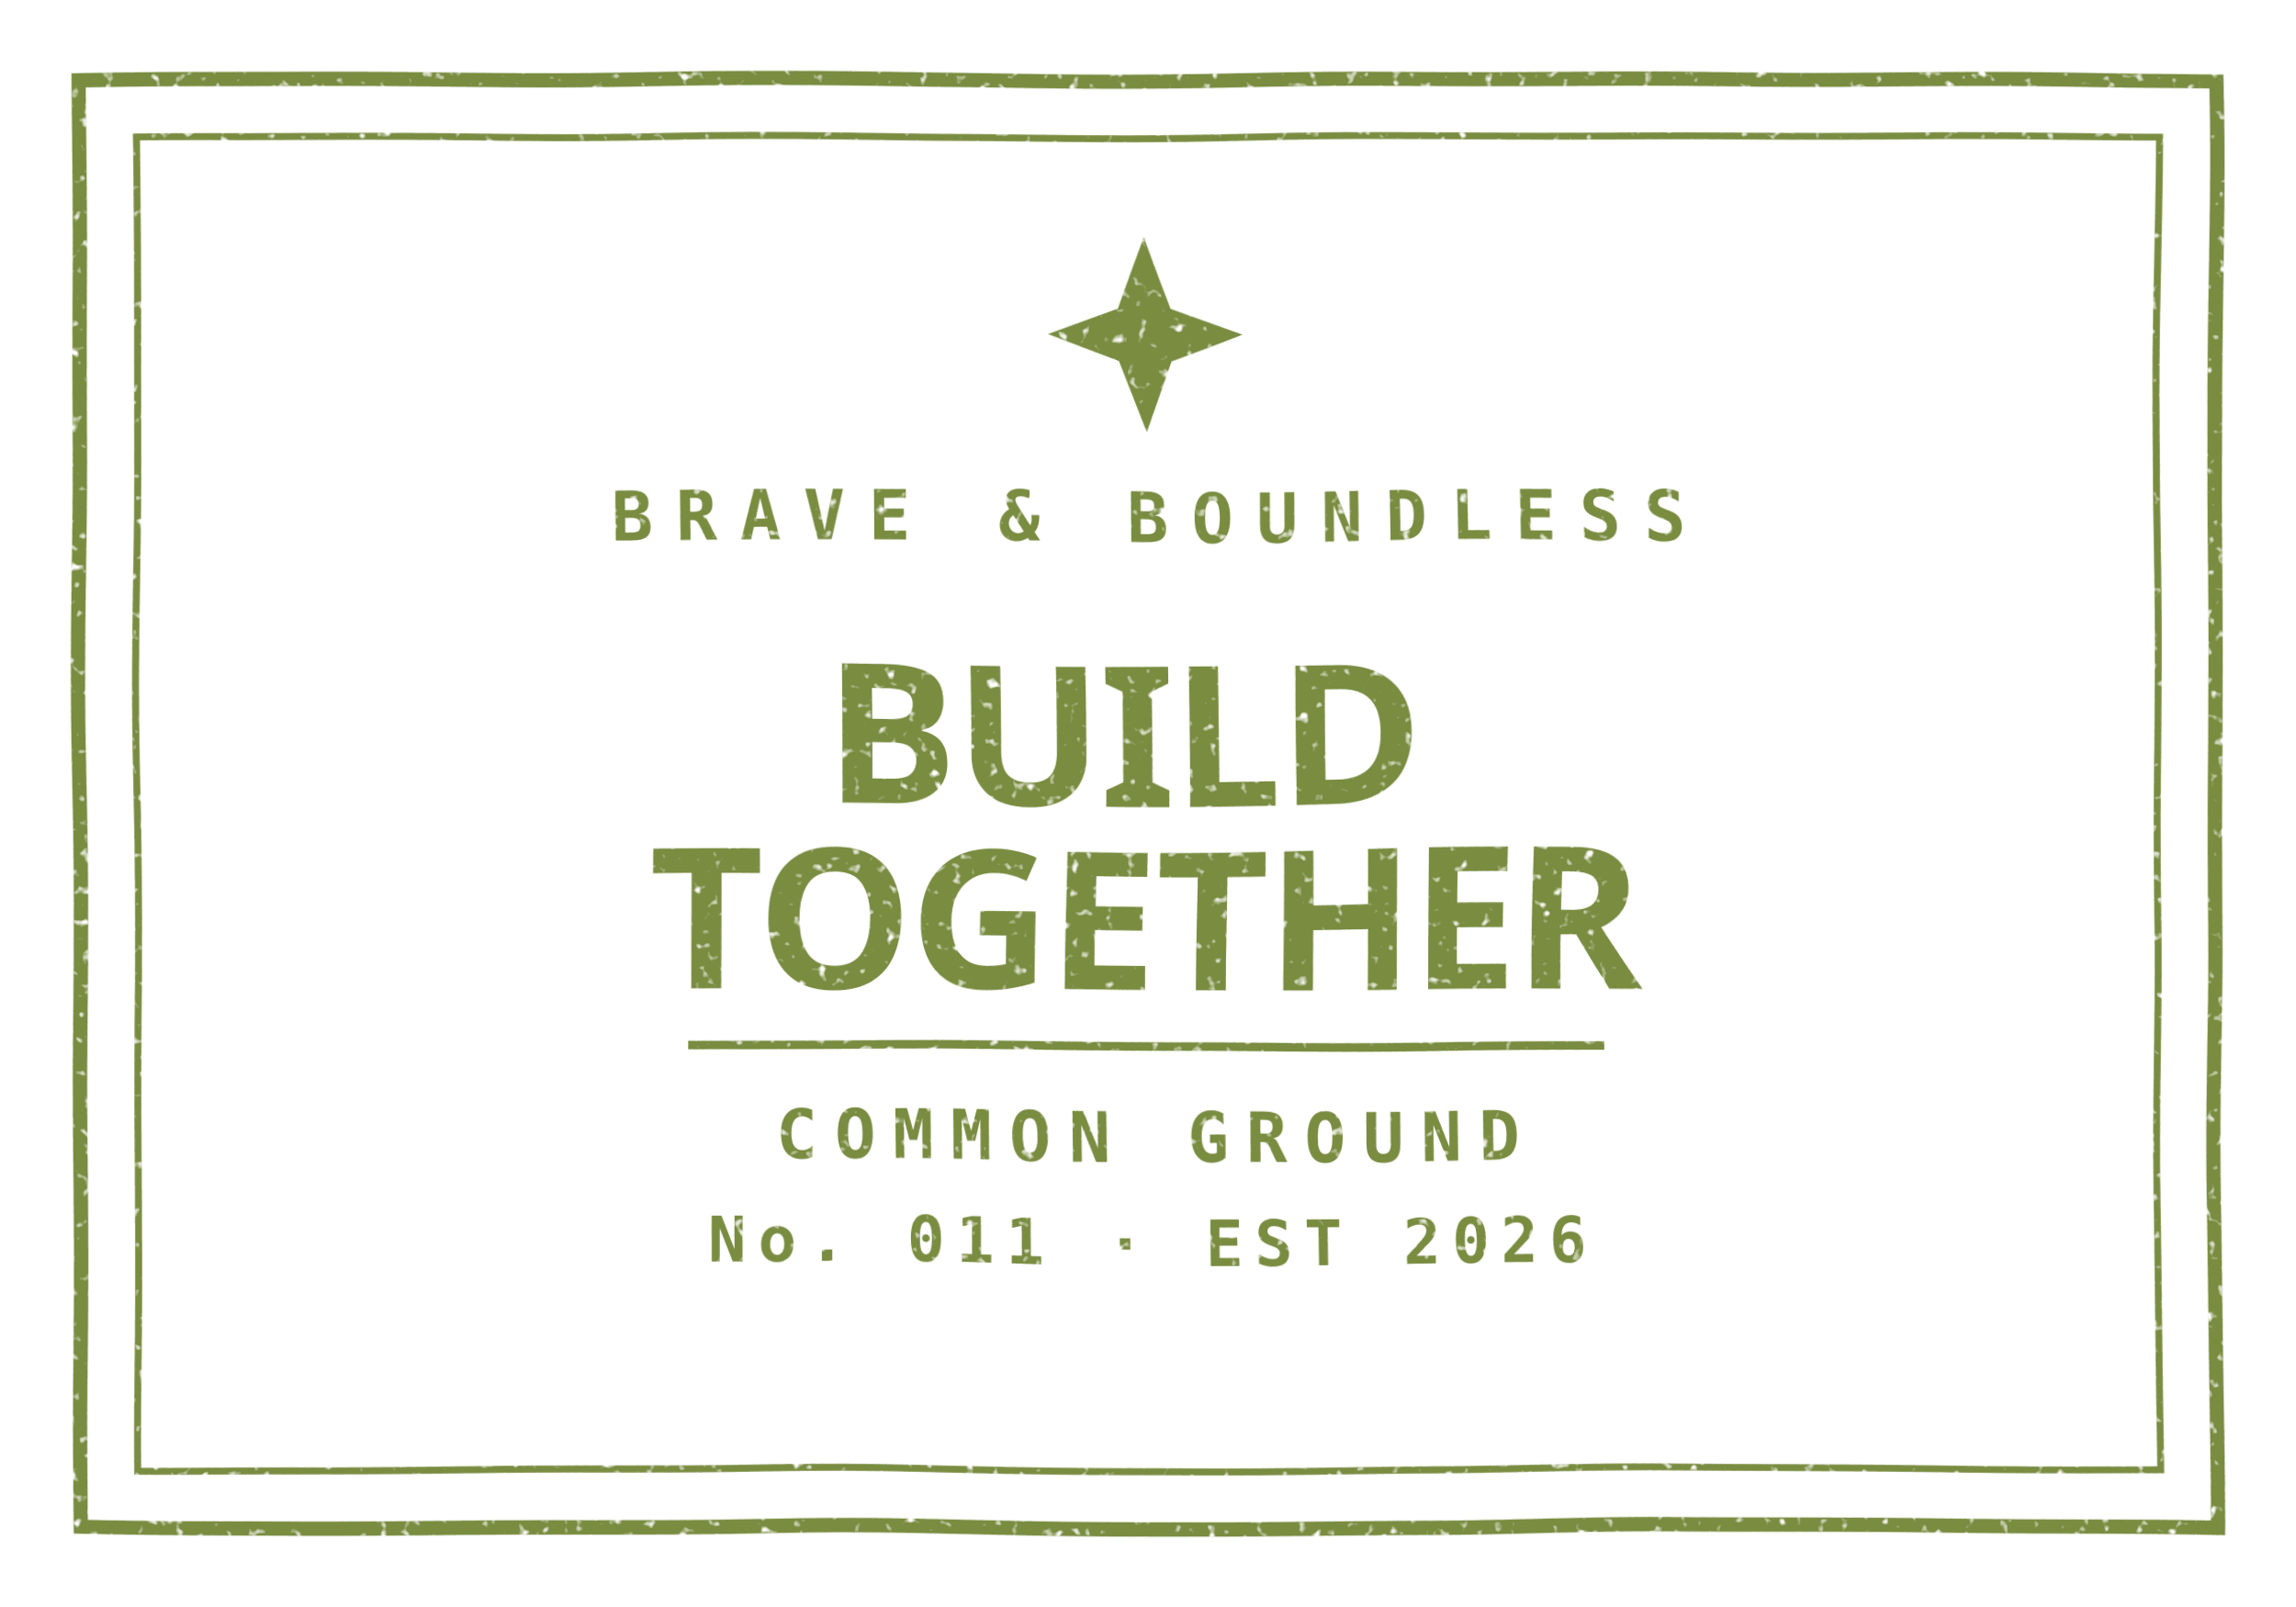
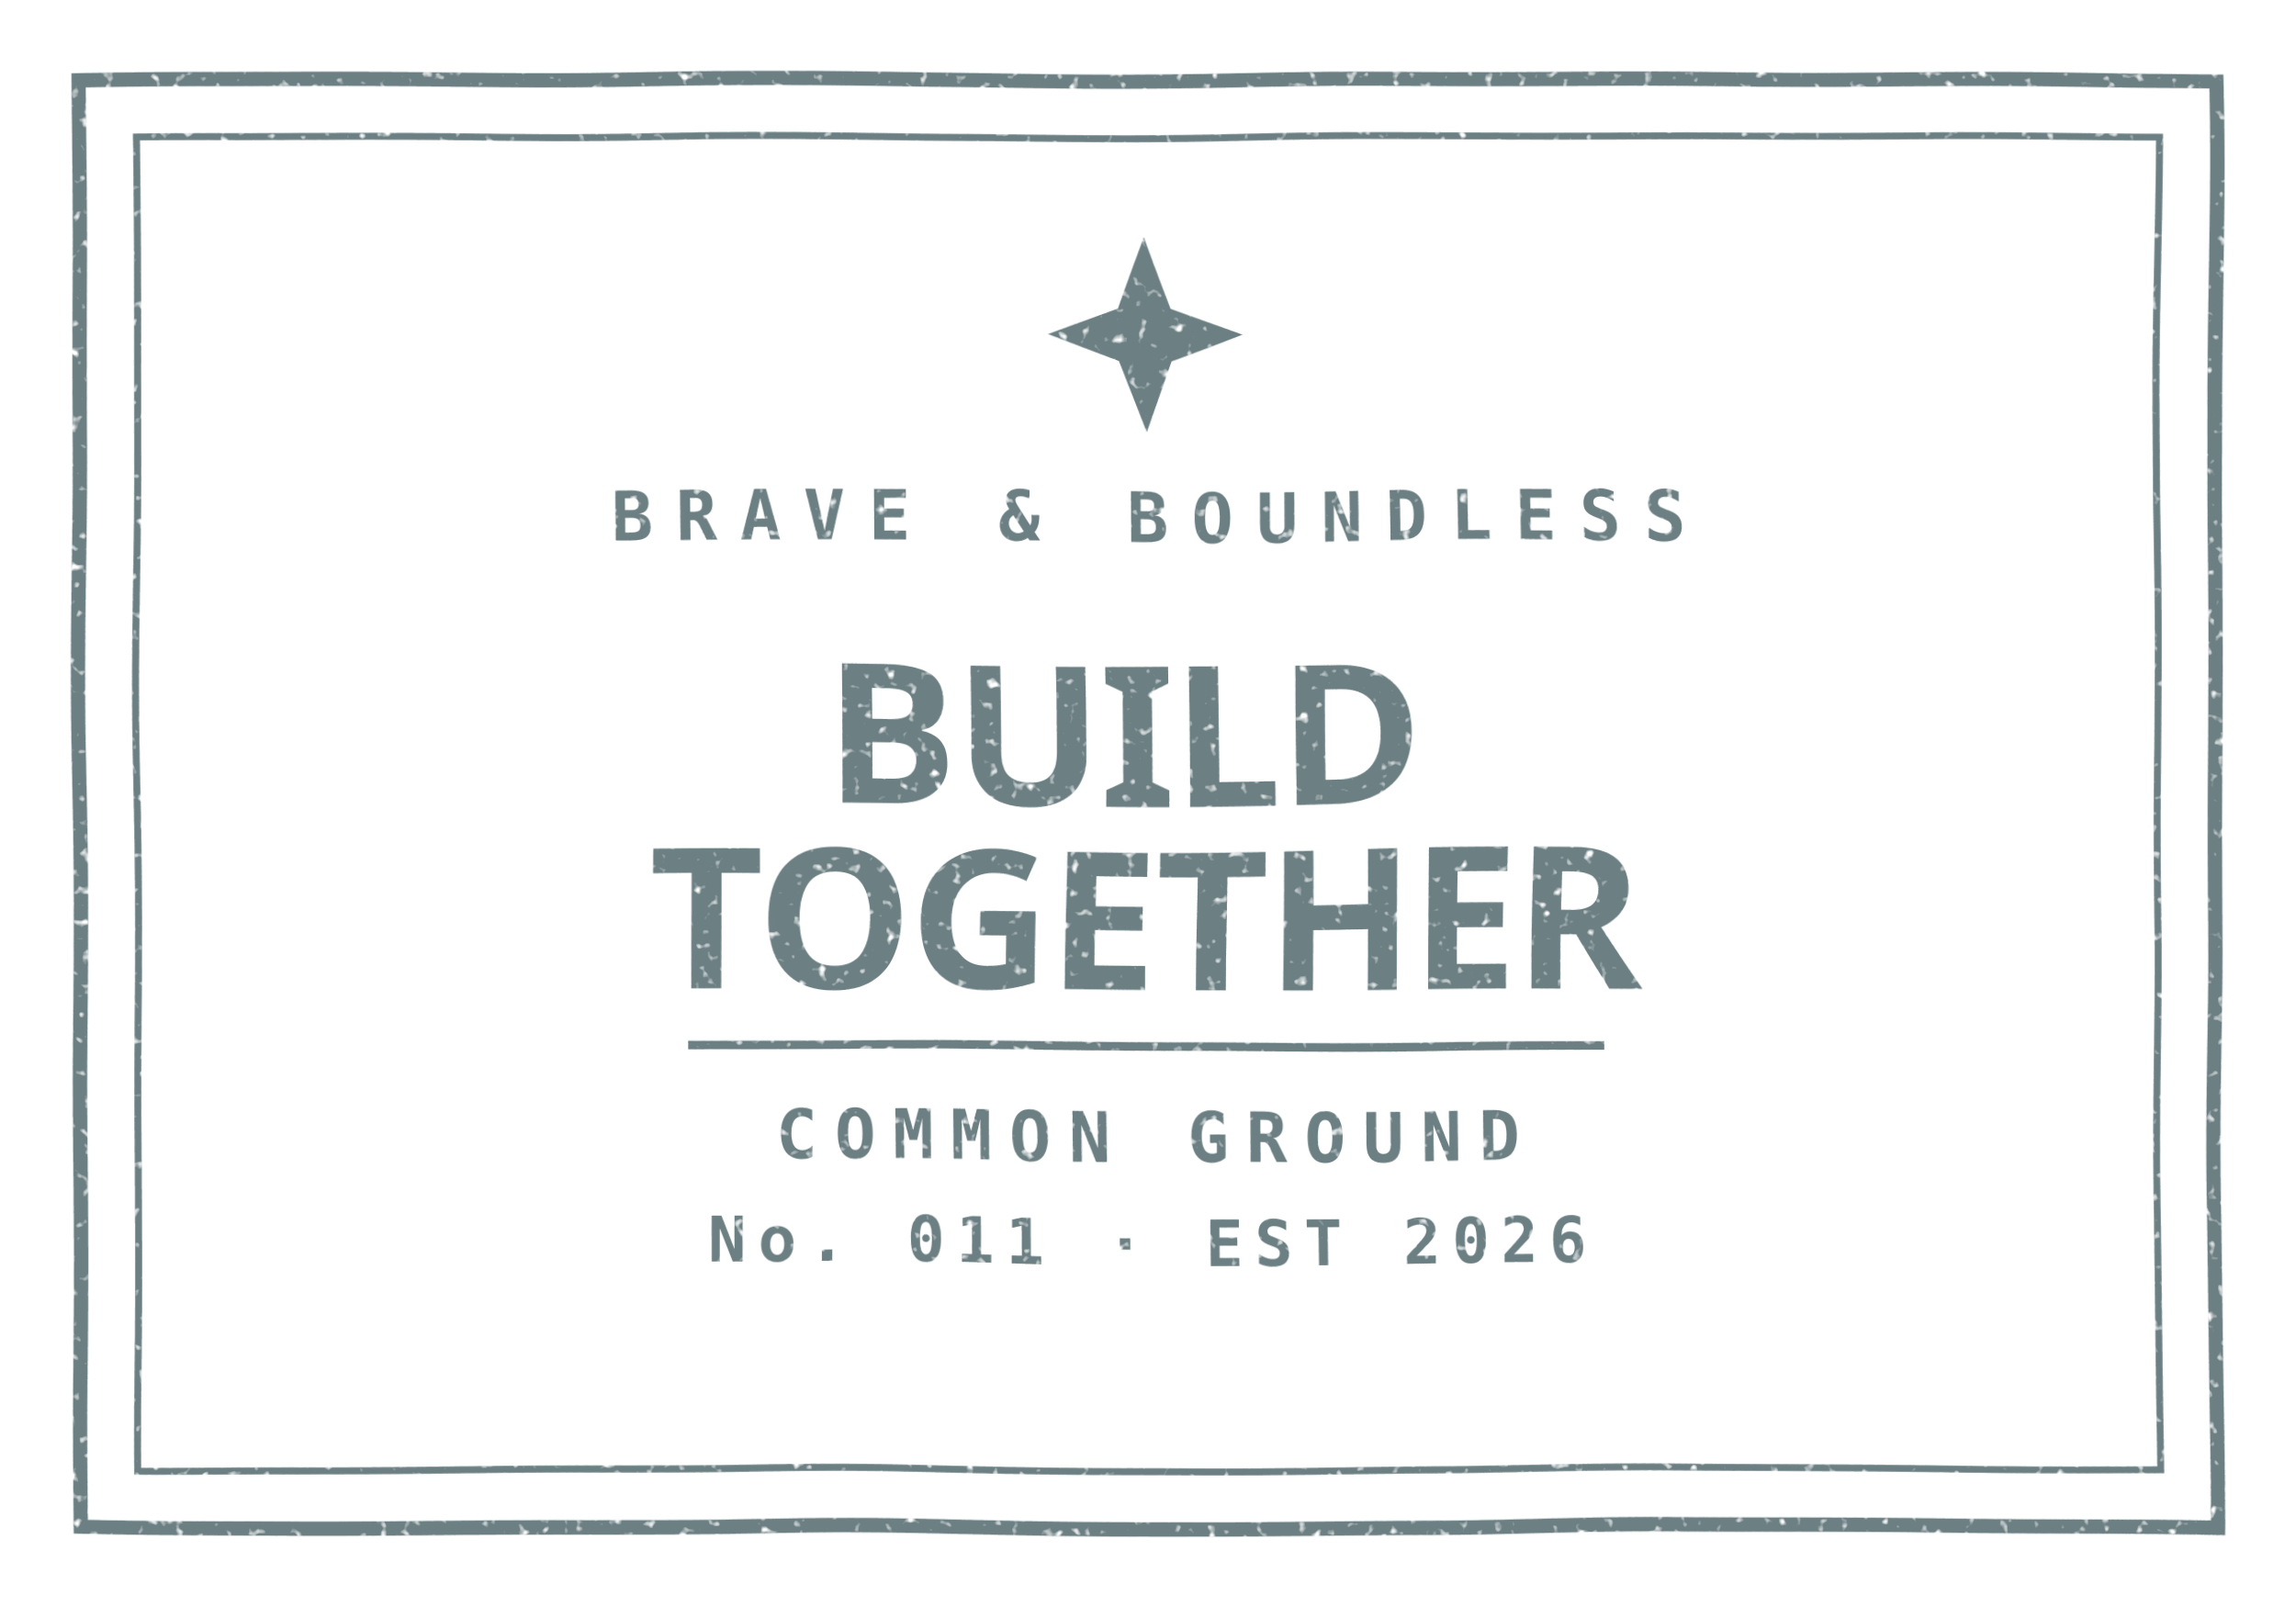
<svg xmlns="http://www.w3.org/2000/svg" version="1.1" viewBox="0 0 400 280">
  <defs>
    <filter id="f-s2nvyn2" x="-25%" y="-25%" width="150%" height="150%">
      <feTurbulence type="fractalNoise" baseFrequency="0.012" numOctaves="2" seed="966" result="w" />
      <feDisplacementMap in="SourceGraphic" in2="w" scale="2.2" xChannelSelector="R" yChannelSelector="G" result="d" />
      <feTurbulence type="fractalNoise" baseFrequency="0.5" numOctaves="2" seed="28" result="s" />
      <feColorMatrix in="s" type="matrix" values="0 0 0 0 0 0 0 0 0 0 0 0 0 0 0 0 0 0 -5 4.175" result="m" />
      <feComposite in="d" in2="m" operator="in" />
    </filter>
  </defs>
  <g filter="url(#f-s2nvyn2)">
-     <rect x="14" y="14" width="372" height="252" fill="none" stroke="#798C41" stroke-width="2.5" />
-     <rect x="24" y="24" width="352" height="232" fill="none" stroke="#798C41" stroke-width="1.2" />
+     <rect x="14" y="14" width="372" height="252" fill="none" stroke="#6C7F83" stroke-width="2.5" />
+     <rect x="24" y="24" width="352" height="232" fill="none" stroke="#6C7F83" stroke-width="1.2" />
    <g transform="translate(200,58)">
-       <path transform="scale(0.85)" d="M0 -20 L5.4 -5.4 20 0 5.4 5.4 0 20 -5.4 5.4 -20 0 -5.4 -5.4 Z" fill="#798C41" />
+       <path transform="scale(0.85)" d="M0 -20 L5.4 -5.4 20 0 5.4 5.4 0 20 -5.4 5.4 -20 0 -5.4 -5.4 Z" fill="#6C7F83" />
    </g>
-     <text x="200" y="94" text-anchor="middle" fill="#798C41" stroke="none" font-family="JetBrains Mono, monospace" font-weight="600" font-size="12" letter-spacing="4">BRAVE &amp; BOUNDLESS</text>
-     <text x="200" y="139.93" text-anchor="middle" fill="#798C41" stroke="none" font-family="Brandon Grotesque, sans-serif" font-weight="900" font-size="34" letter-spacing="-0.5">
+     <text x="200" y="94" text-anchor="middle" fill="#6C7F83" stroke="none" font-family="JetBrains Mono, monospace" font-weight="600" font-size="12" letter-spacing="4">BRAVE &amp; BOUNDLESS</text>
+     <text x="200" y="139.93" text-anchor="middle" fill="#6C7F83" stroke="none" font-family="Brandon Grotesque, sans-serif" font-weight="900" font-size="34" letter-spacing="-0.5">
      <tspan x="200" dy="0">BUILD</tspan>
      <tspan x="200" dy="32.3">TOGETHER</tspan>
    </text>
-     <line x1="120" y1="182.15" x2="280" y2="182.15" stroke="#798C41" stroke-width="1.5" />
-     <text x="200" y="202.15" text-anchor="middle" fill="#798C41" stroke="none" font-family="JetBrains Mono, monospace" font-weight="600" font-size="12" letter-spacing="3">COMMON GROUND</text>
-     <text x="200" y="220.15" text-anchor="middle" fill="#798C41" stroke="none" font-family="JetBrains Mono, monospace" font-weight="600" font-size="11" letter-spacing="2">No. 011   ·   EST 2026</text>
+     <line x1="120" y1="182.15" x2="280" y2="182.15" stroke="#6C7F83" stroke-width="1.5" />
+     <text x="200" y="202.15" text-anchor="middle" fill="#6C7F83" stroke="none" font-family="JetBrains Mono, monospace" font-weight="600" font-size="12" letter-spacing="3">COMMON GROUND</text>
+     <text x="200" y="220.15" text-anchor="middle" fill="#6C7F83" stroke="none" font-family="JetBrains Mono, monospace" font-weight="600" font-size="11" letter-spacing="2">No. 011   ·   EST 2026</text>
  </g>
</svg>
